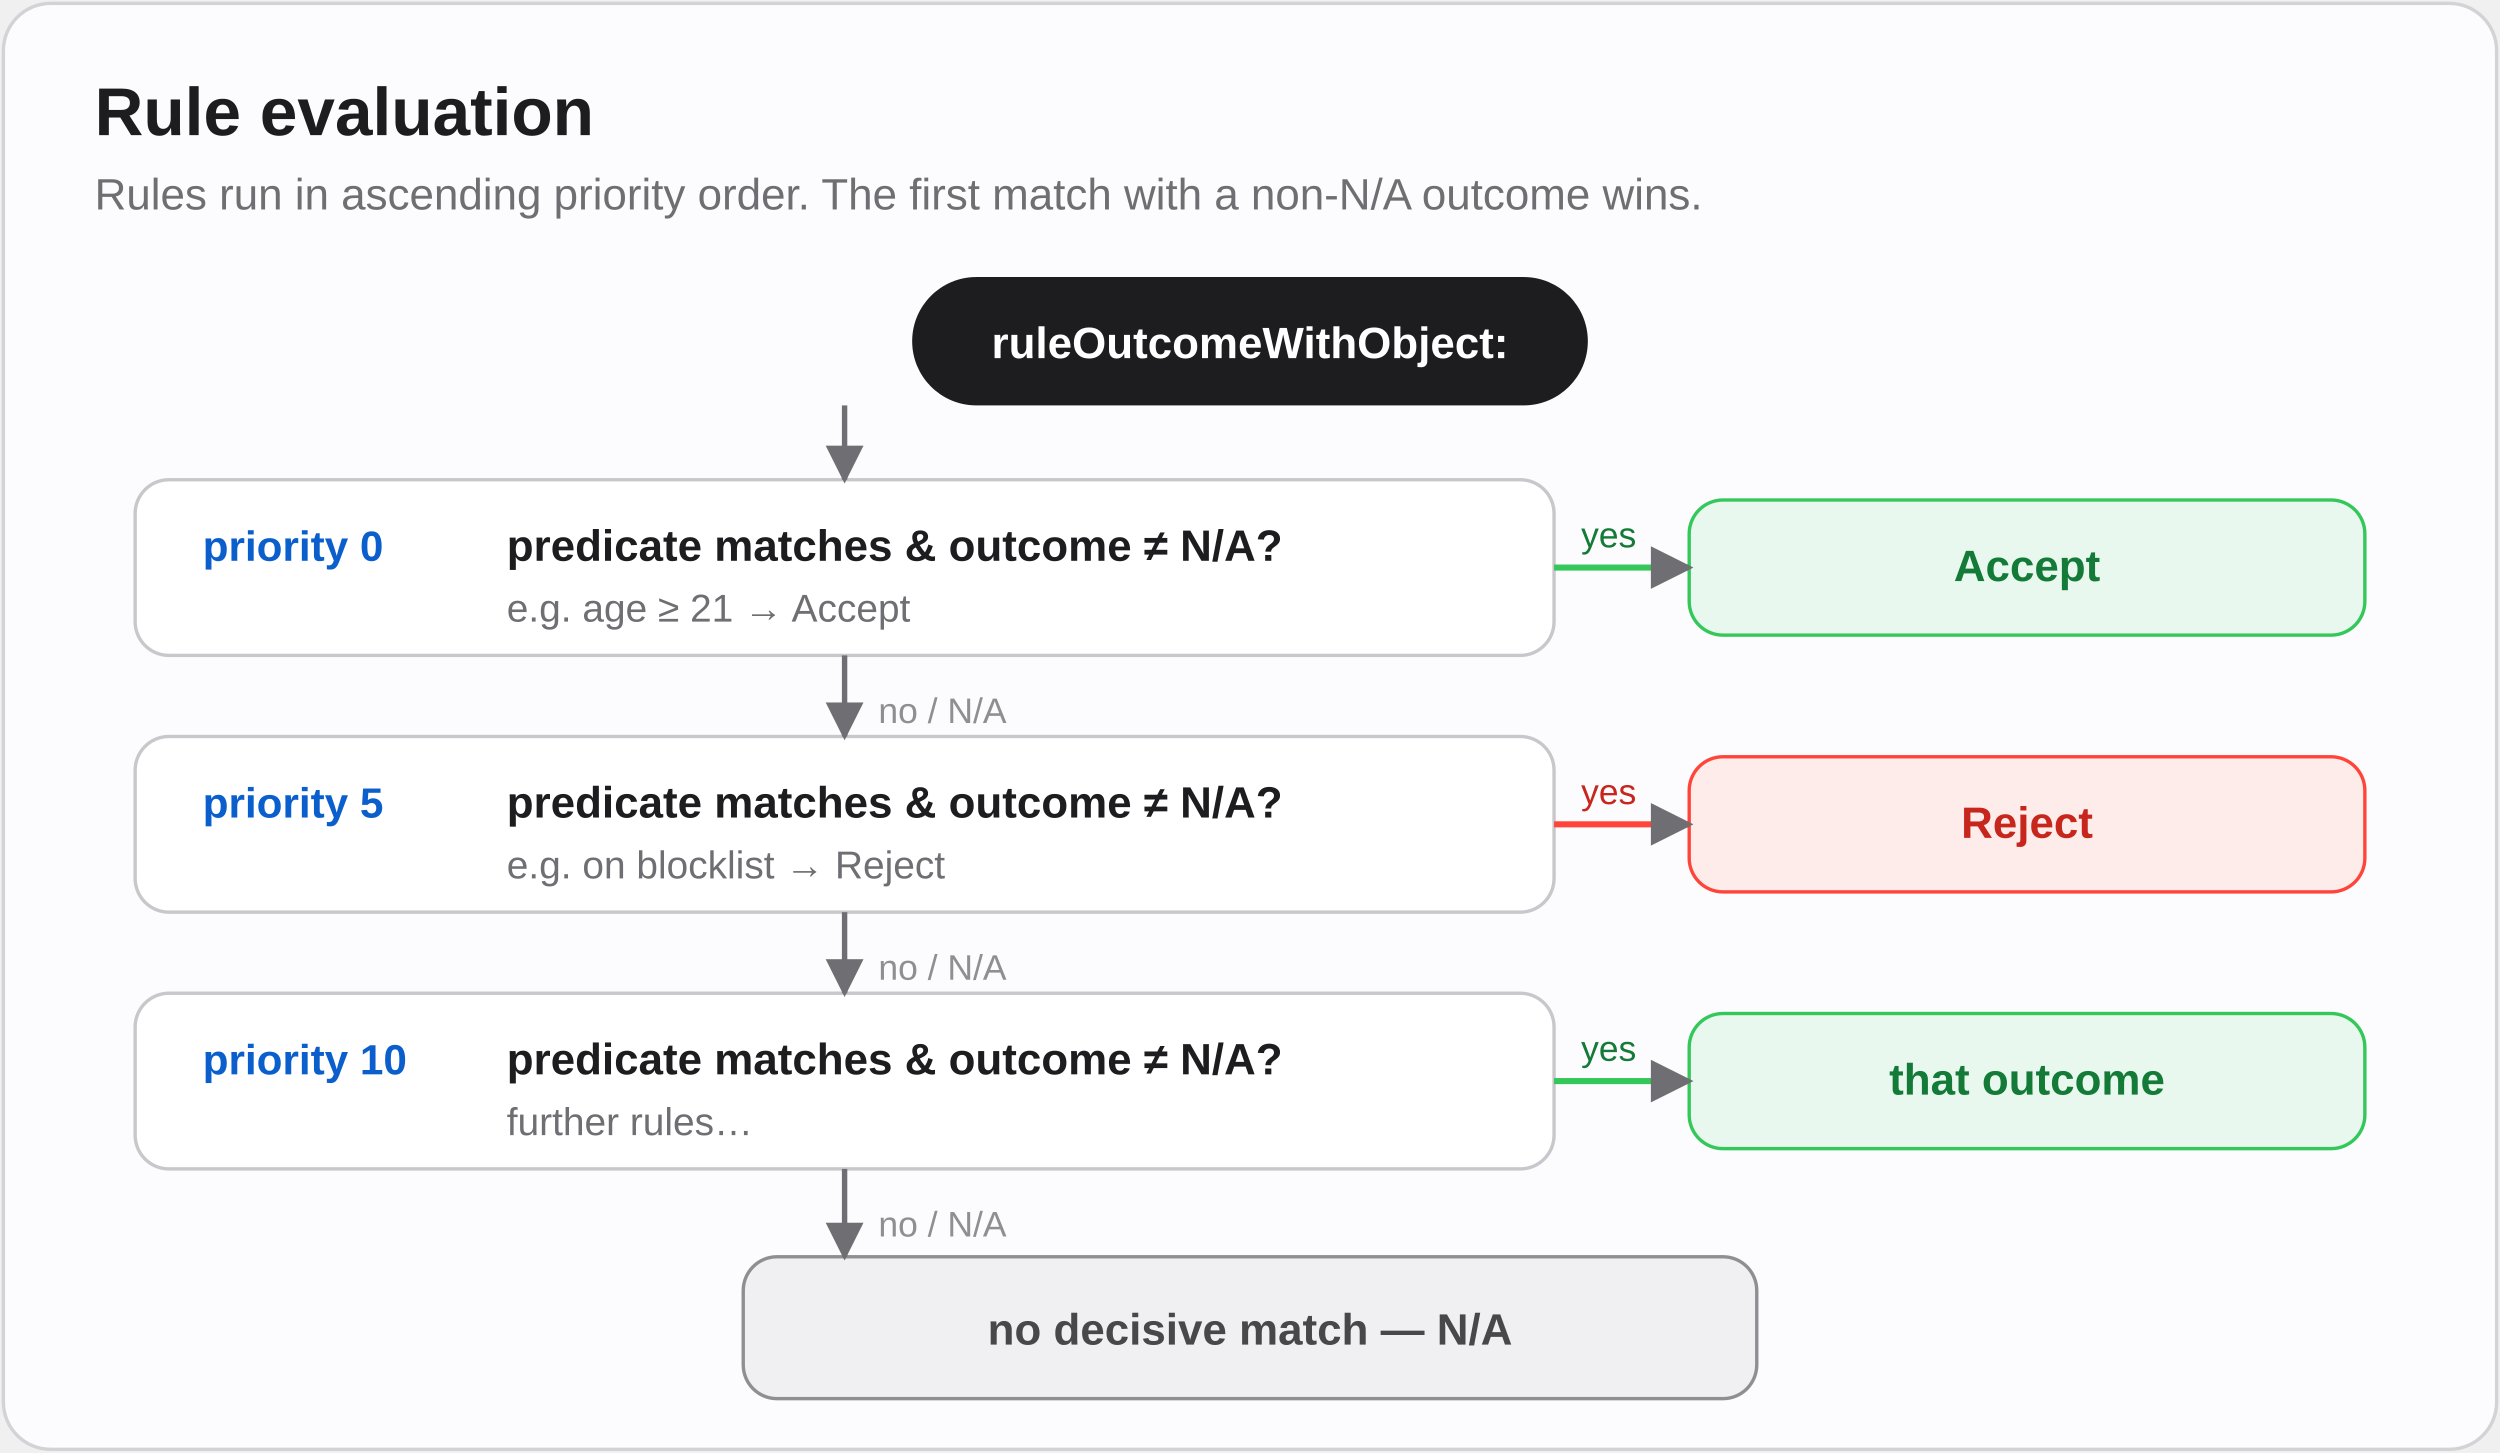
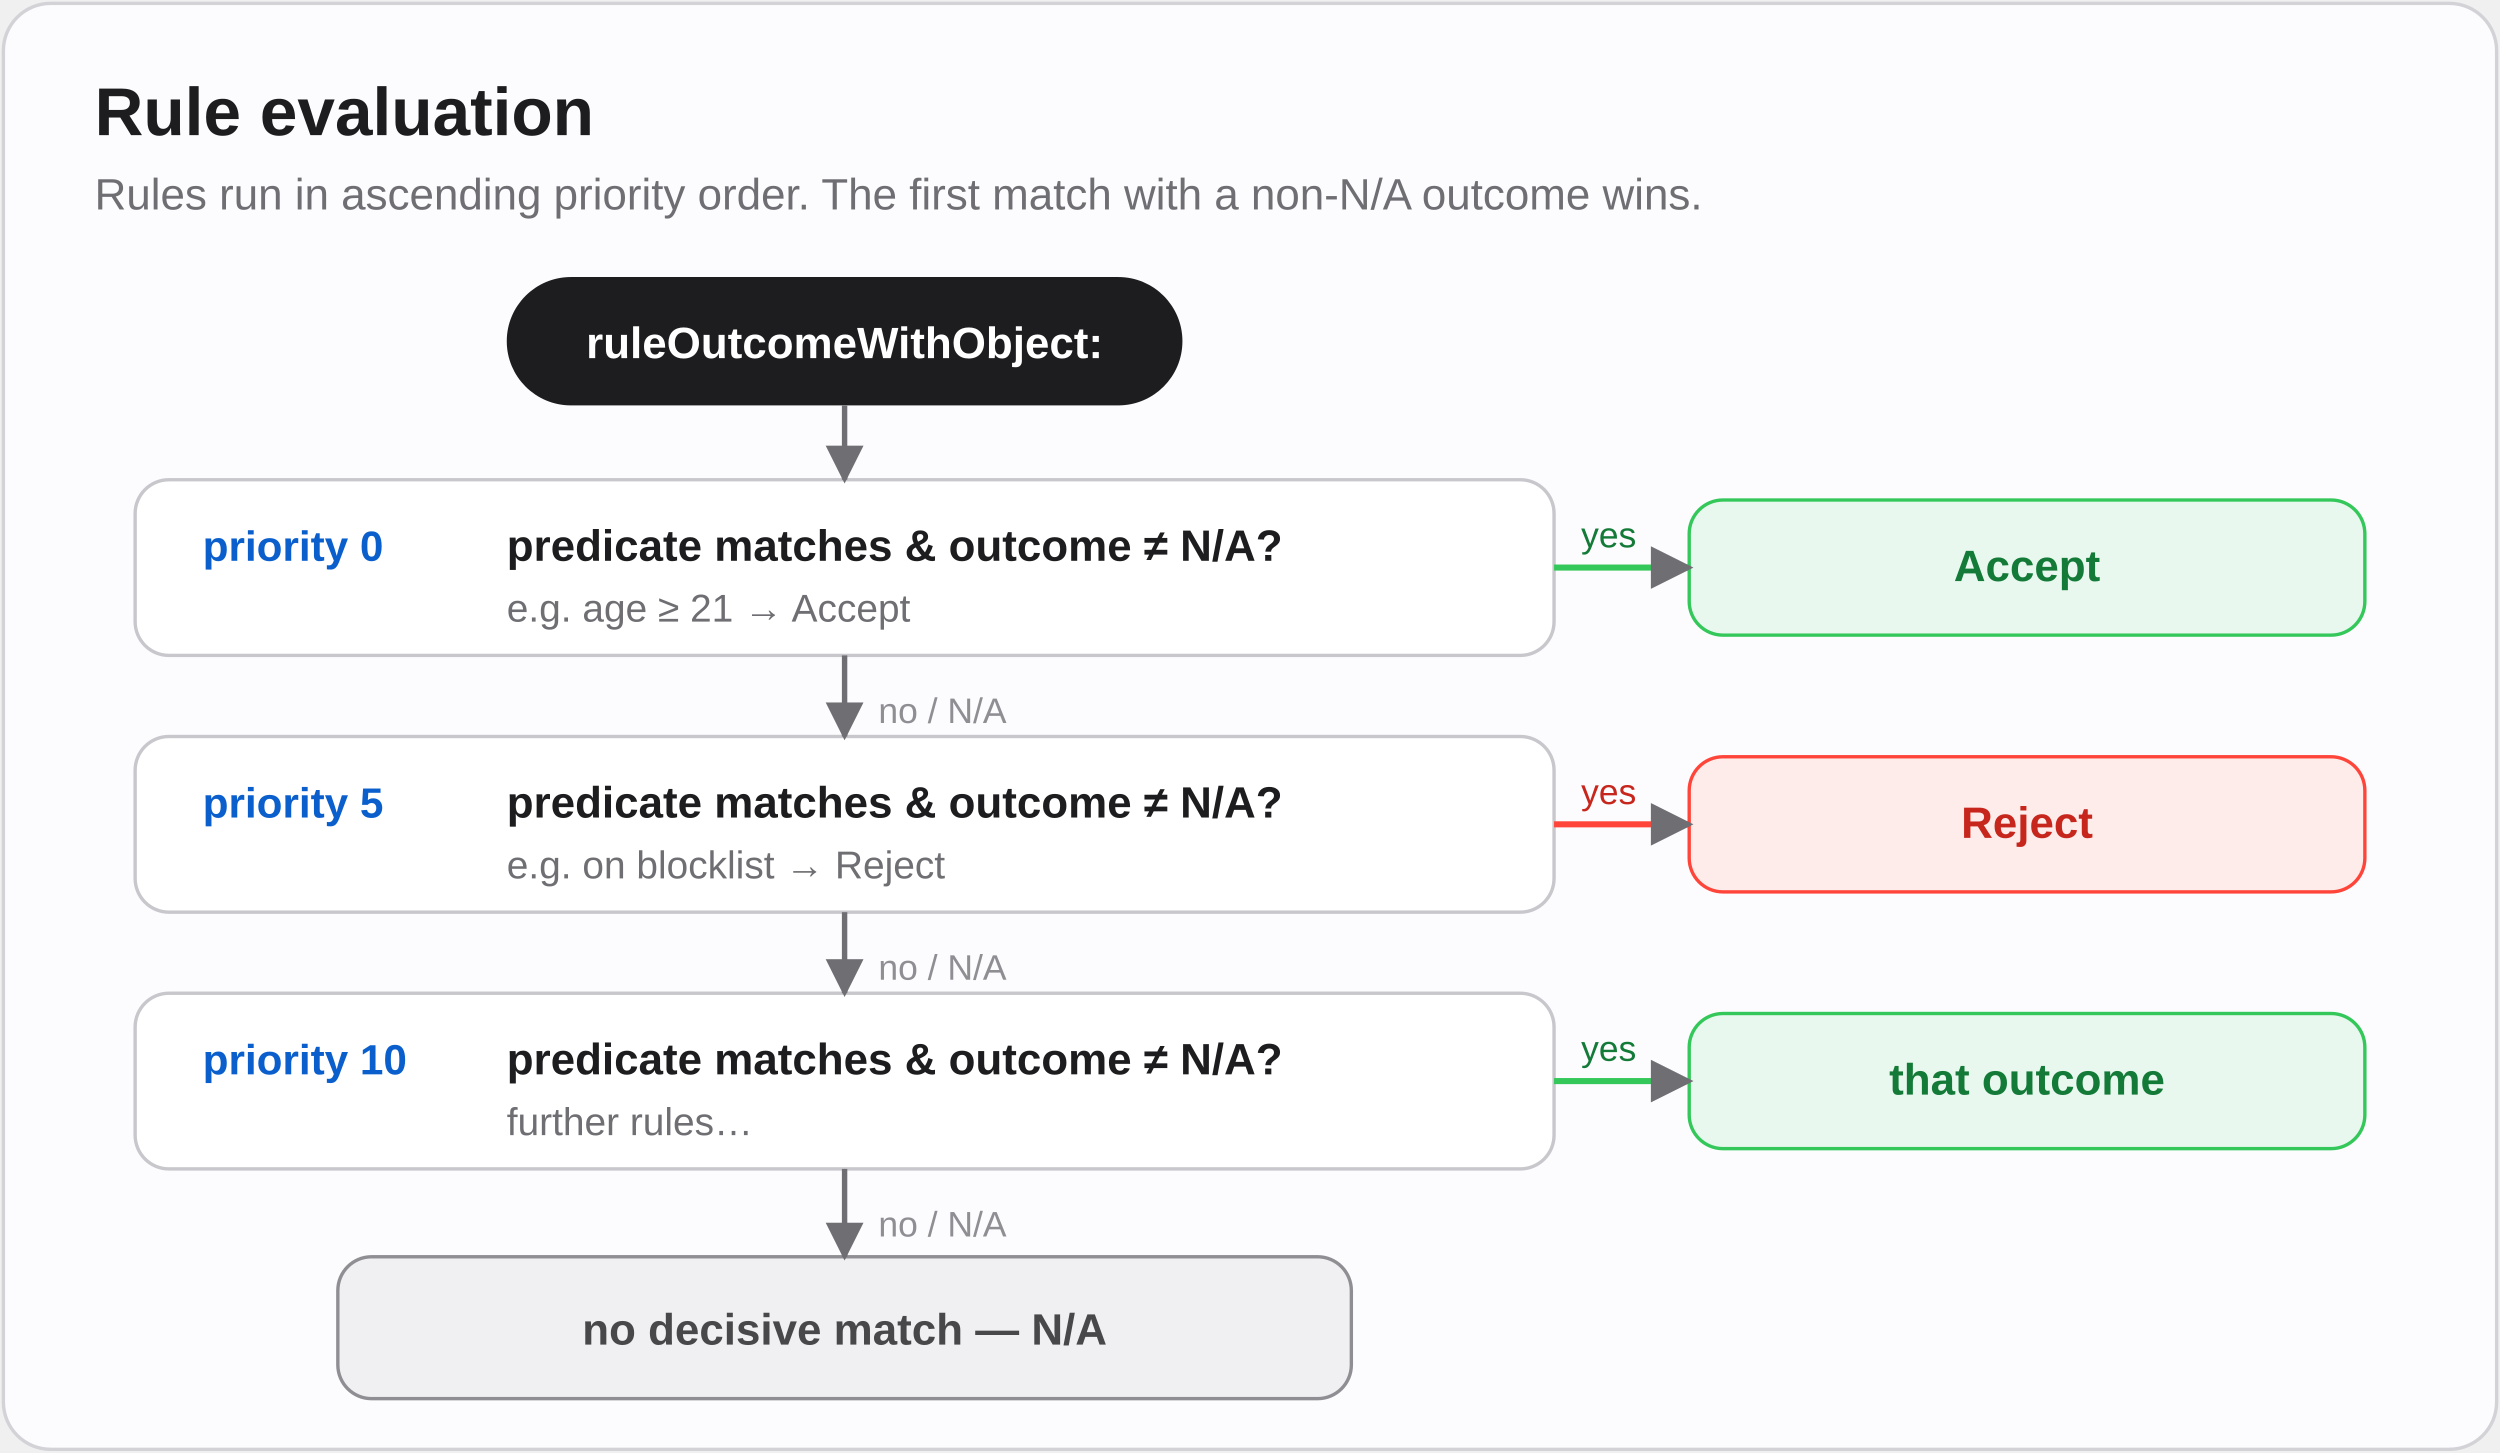
<svg xmlns="http://www.w3.org/2000/svg" viewBox="0 0 740 430" font-family="-apple-system, system-ui, 'Helvetica Neue', Arial, sans-serif">
  <defs>
    <marker id="ahp" viewBox="0 0 10 10" refX="9" refY="5" markerWidth="7" markerHeight="7" orient="auto-start-reverse">
      <path d="M0,0 L10,5 L0,10 z" fill="#6E6E73" />
    </marker>
  </defs>
  <rect x="1" y="1" width="738" height="428" rx="14" fill="#FCFCFE" stroke="#D2D2D7" />
  <text x="28" y="40" font-size="20" font-weight="700" fill="#1D1D1F">Rule evaluation</text>
  <text x="28" y="62" font-size="13" fill="#6E6E73">Rules run in ascending priority order. The first match with a non-N/A outcome wins.</text>
-   <rect x="270" y="82" width="200" height="38" rx="19" fill="#1D1D1F" />
-   <text x="370" y="106" font-size="13" font-weight="600" fill="#FFFFFF" text-anchor="middle">ruleOutcomeWithObject:</text>
+   <rect x="150" y="82" width="200" height="38" rx="19" fill="#1D1D1F" />
+   <text x="250" y="106" font-size="13" font-weight="600" fill="#FFFFFF" text-anchor="middle">ruleOutcomeWithObject:</text>
  <rect x="40" y="142" width="420" height="52" rx="10" fill="#FFFFFF" stroke="#C7C7CC" />
  <text x="60" y="166" font-size="12.5" font-weight="700" fill="#0A5FCC">priority 0</text>
  <text x="150" y="166" font-size="13" font-weight="600" fill="#1D1D1F">predicate matches &amp; outcome ≠ N/A?</text>
  <text x="150" y="184" font-size="11.5" fill="#6E6E73">e.g. age ≥ 21 → Accept</text>
  <rect x="500" y="148" width="200" height="40" rx="10" fill="#E8F8EE" stroke="#34C759" />
  <text x="600" y="172" font-size="13" font-weight="700" fill="#137A37" text-anchor="middle">Accept</text>
  <rect x="40" y="218" width="420" height="52" rx="10" fill="#FFFFFF" stroke="#C7C7CC" />
  <text x="60" y="242" font-size="12.5" font-weight="700" fill="#0A5FCC">priority 5</text>
  <text x="150" y="242" font-size="13" font-weight="600" fill="#1D1D1F">predicate matches &amp; outcome ≠ N/A?</text>
  <text x="150" y="260" font-size="11.5" fill="#6E6E73">e.g. on blocklist → Reject</text>
  <rect x="500" y="224" width="200" height="40" rx="10" fill="#FDECEA" stroke="#FF453A" />
  <text x="600" y="248" font-size="13" font-weight="700" fill="#C7261C" text-anchor="middle">Reject</text>
  <rect x="40" y="294" width="420" height="52" rx="10" fill="#FFFFFF" stroke="#C7C7CC" />
  <text x="60" y="318" font-size="12.5" font-weight="700" fill="#0A5FCC">priority 10</text>
  <text x="150" y="318" font-size="13" font-weight="600" fill="#1D1D1F">predicate matches &amp; outcome ≠ N/A?</text>
  <text x="150" y="336" font-size="11.5" fill="#6E6E73">further rules…</text>
  <rect x="500" y="300" width="200" height="40" rx="10" fill="#E8F8EE" stroke="#34C759" />
  <text x="600" y="324" font-size="13" font-weight="700" fill="#137A37" text-anchor="middle">that outcome</text>
-   <rect x="220" y="372" width="300" height="42" rx="10" fill="#F0F0F2" stroke="#8E8E93" />
-   <text x="370" y="398" font-size="13" font-weight="600" fill="#48484A" text-anchor="middle">no decisive match — N/A</text>
+   <rect x="100" y="372" width="300" height="42" rx="10" fill="#F0F0F2" stroke="#8E8E93" />
+   <text x="250" y="398" font-size="13" font-weight="600" fill="#48484A" text-anchor="middle">no decisive match — N/A</text>
  <path d="M250,120 L250,142" stroke="#6E6E73" stroke-width="1.6" marker-end="url(#ahp)" />
  <path d="M250,194 L250,218" stroke="#6E6E73" stroke-width="1.6" marker-end="url(#ahp)" />
  <path d="M250,270 L250,294" stroke="#6E6E73" stroke-width="1.6" marker-end="url(#ahp)" />
  <path d="M250,346 L250,372" stroke="#6E6E73" stroke-width="1.6" marker-end="url(#ahp)" />
  <text x="260" y="214" font-size="10.5" fill="#8E8E93">no / N/A</text>
  <text x="260" y="290" font-size="10.5" fill="#8E8E93">no / N/A</text>
  <text x="260" y="366" font-size="10.5" fill="#8E8E93">no / N/A</text>
  <path d="M460,168 L500,168" stroke="#34C759" stroke-width="1.8" marker-end="url(#ahp)" />
  <path d="M460,244 L500,244" stroke="#FF453A" stroke-width="1.8" marker-end="url(#ahp)" />
  <path d="M460,320 L500,320" stroke="#34C759" stroke-width="1.8" marker-end="url(#ahp)" />
  <text x="468" y="162" font-size="10.5" fill="#137A37">yes</text>
  <text x="468" y="238" font-size="10.5" fill="#C7261C">yes</text>
  <text x="468" y="314" font-size="10.5" fill="#137A37">yes</text>
</svg>
